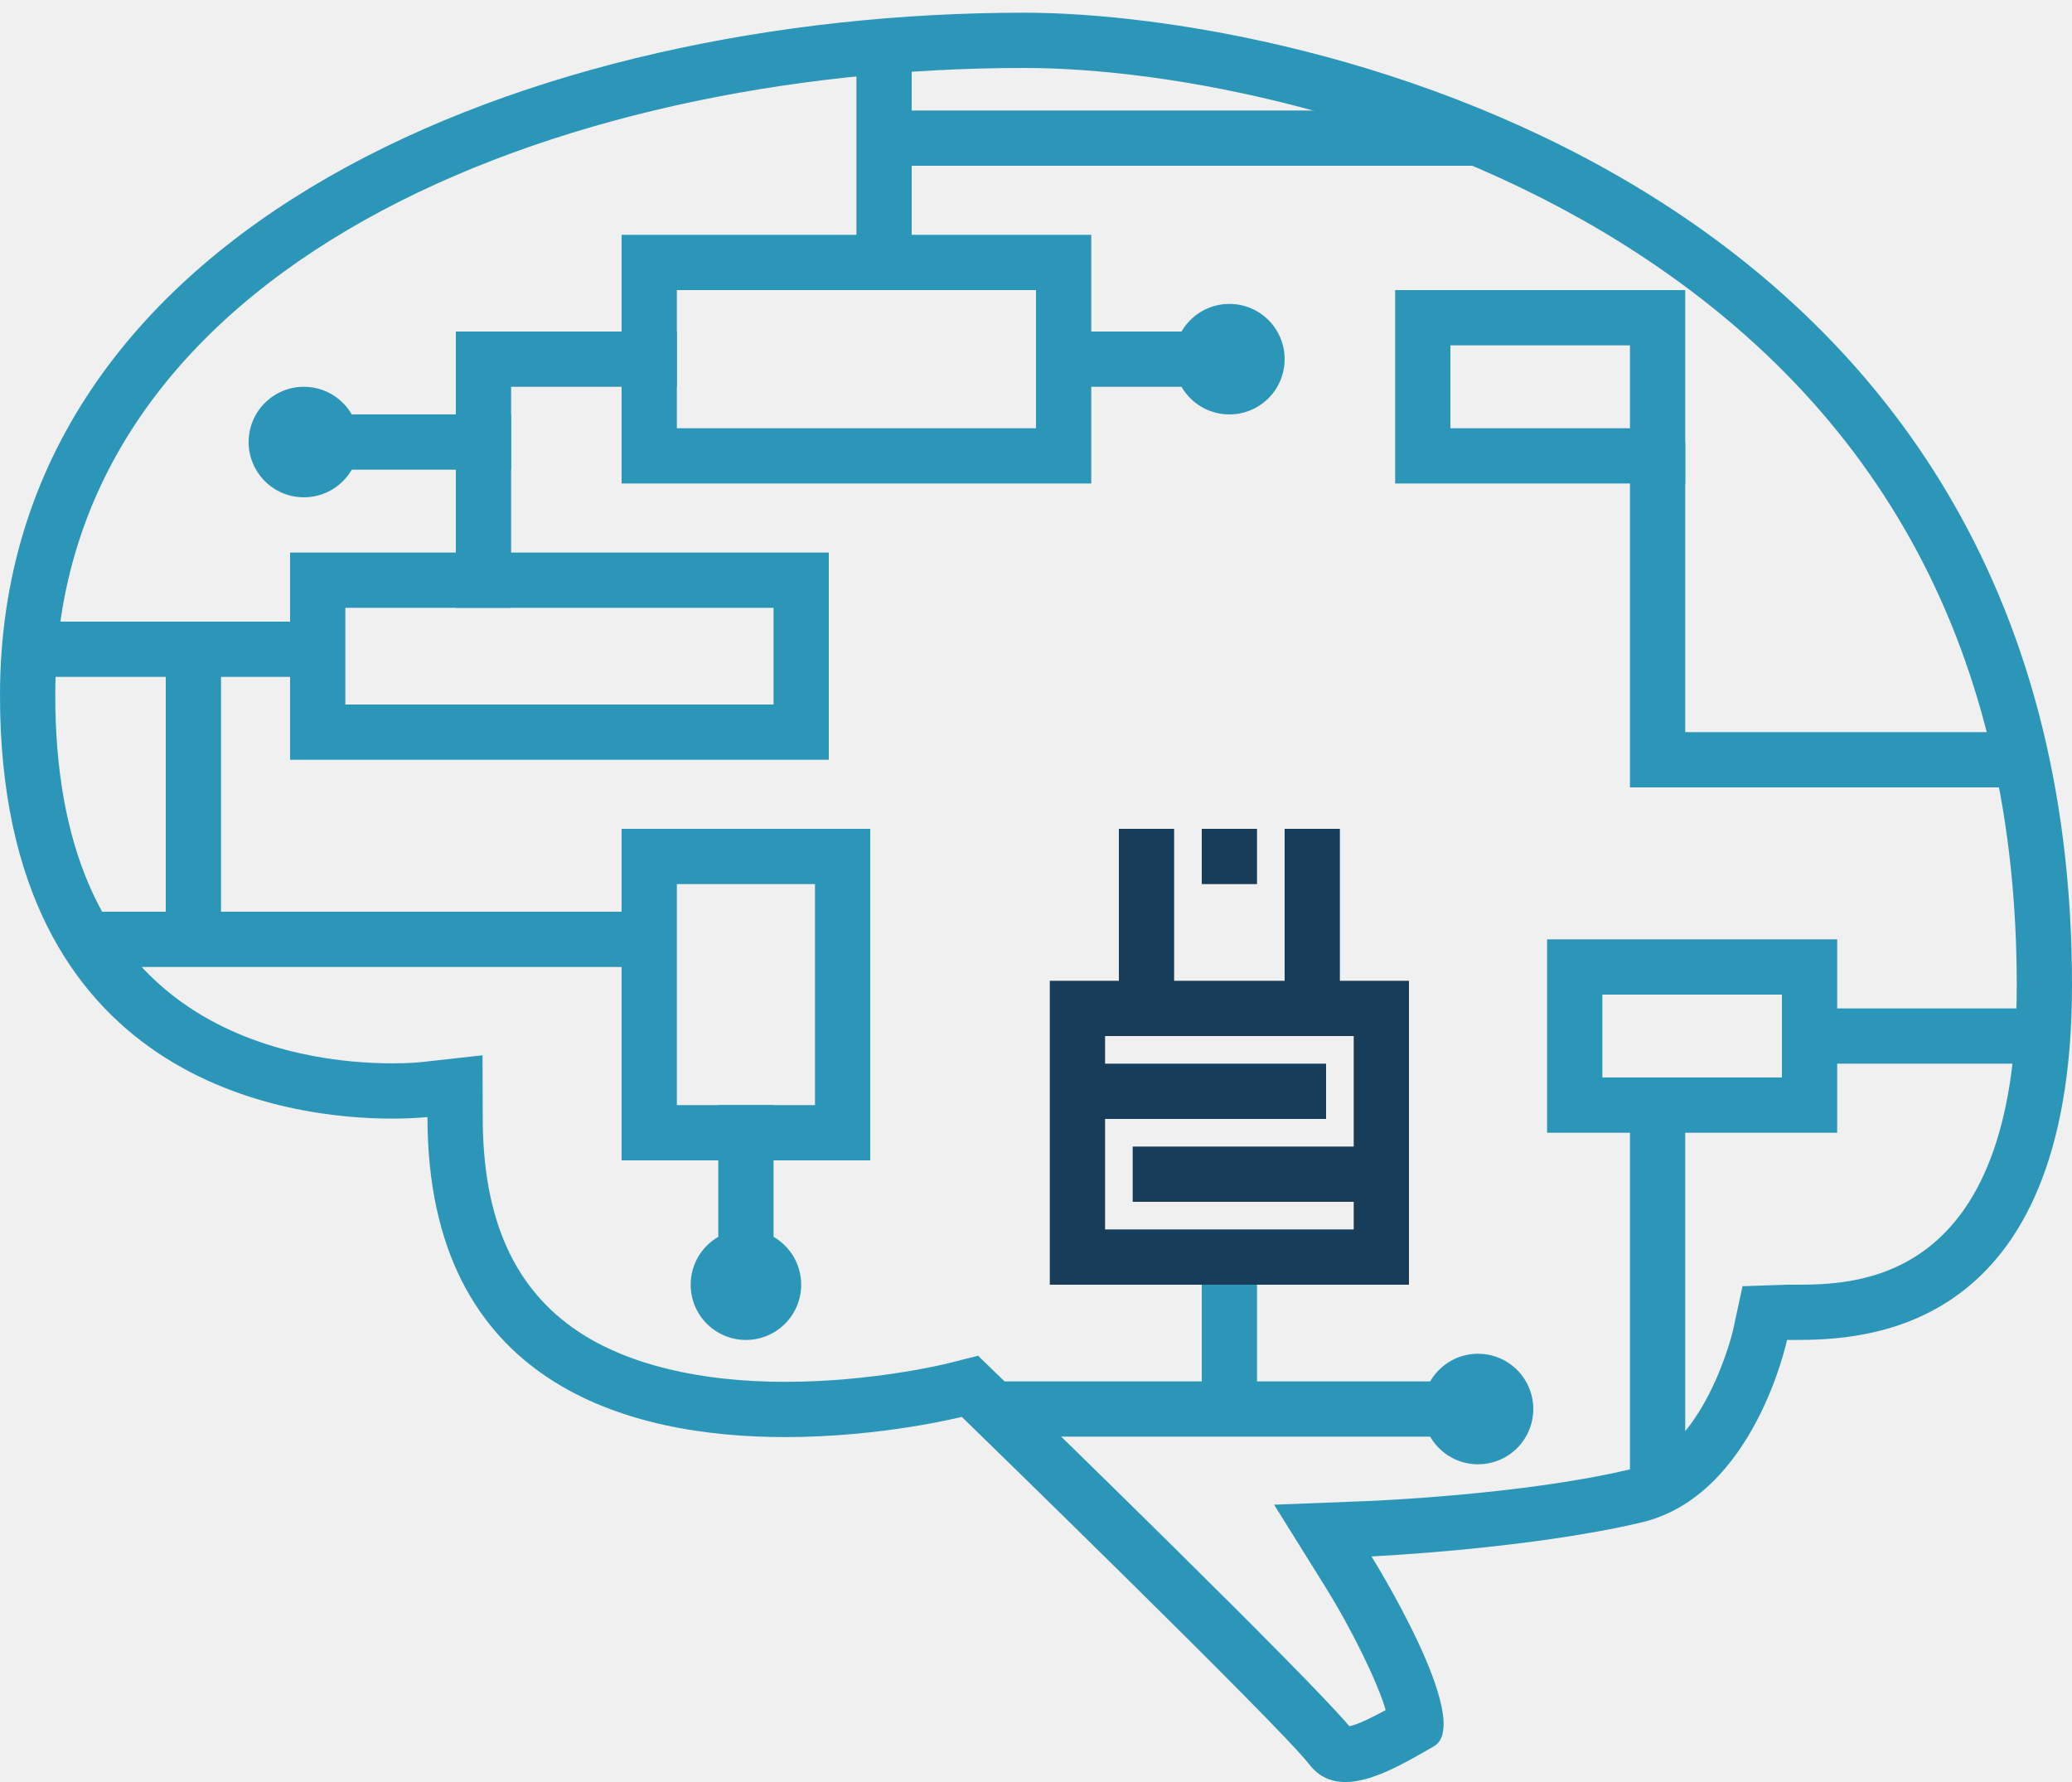
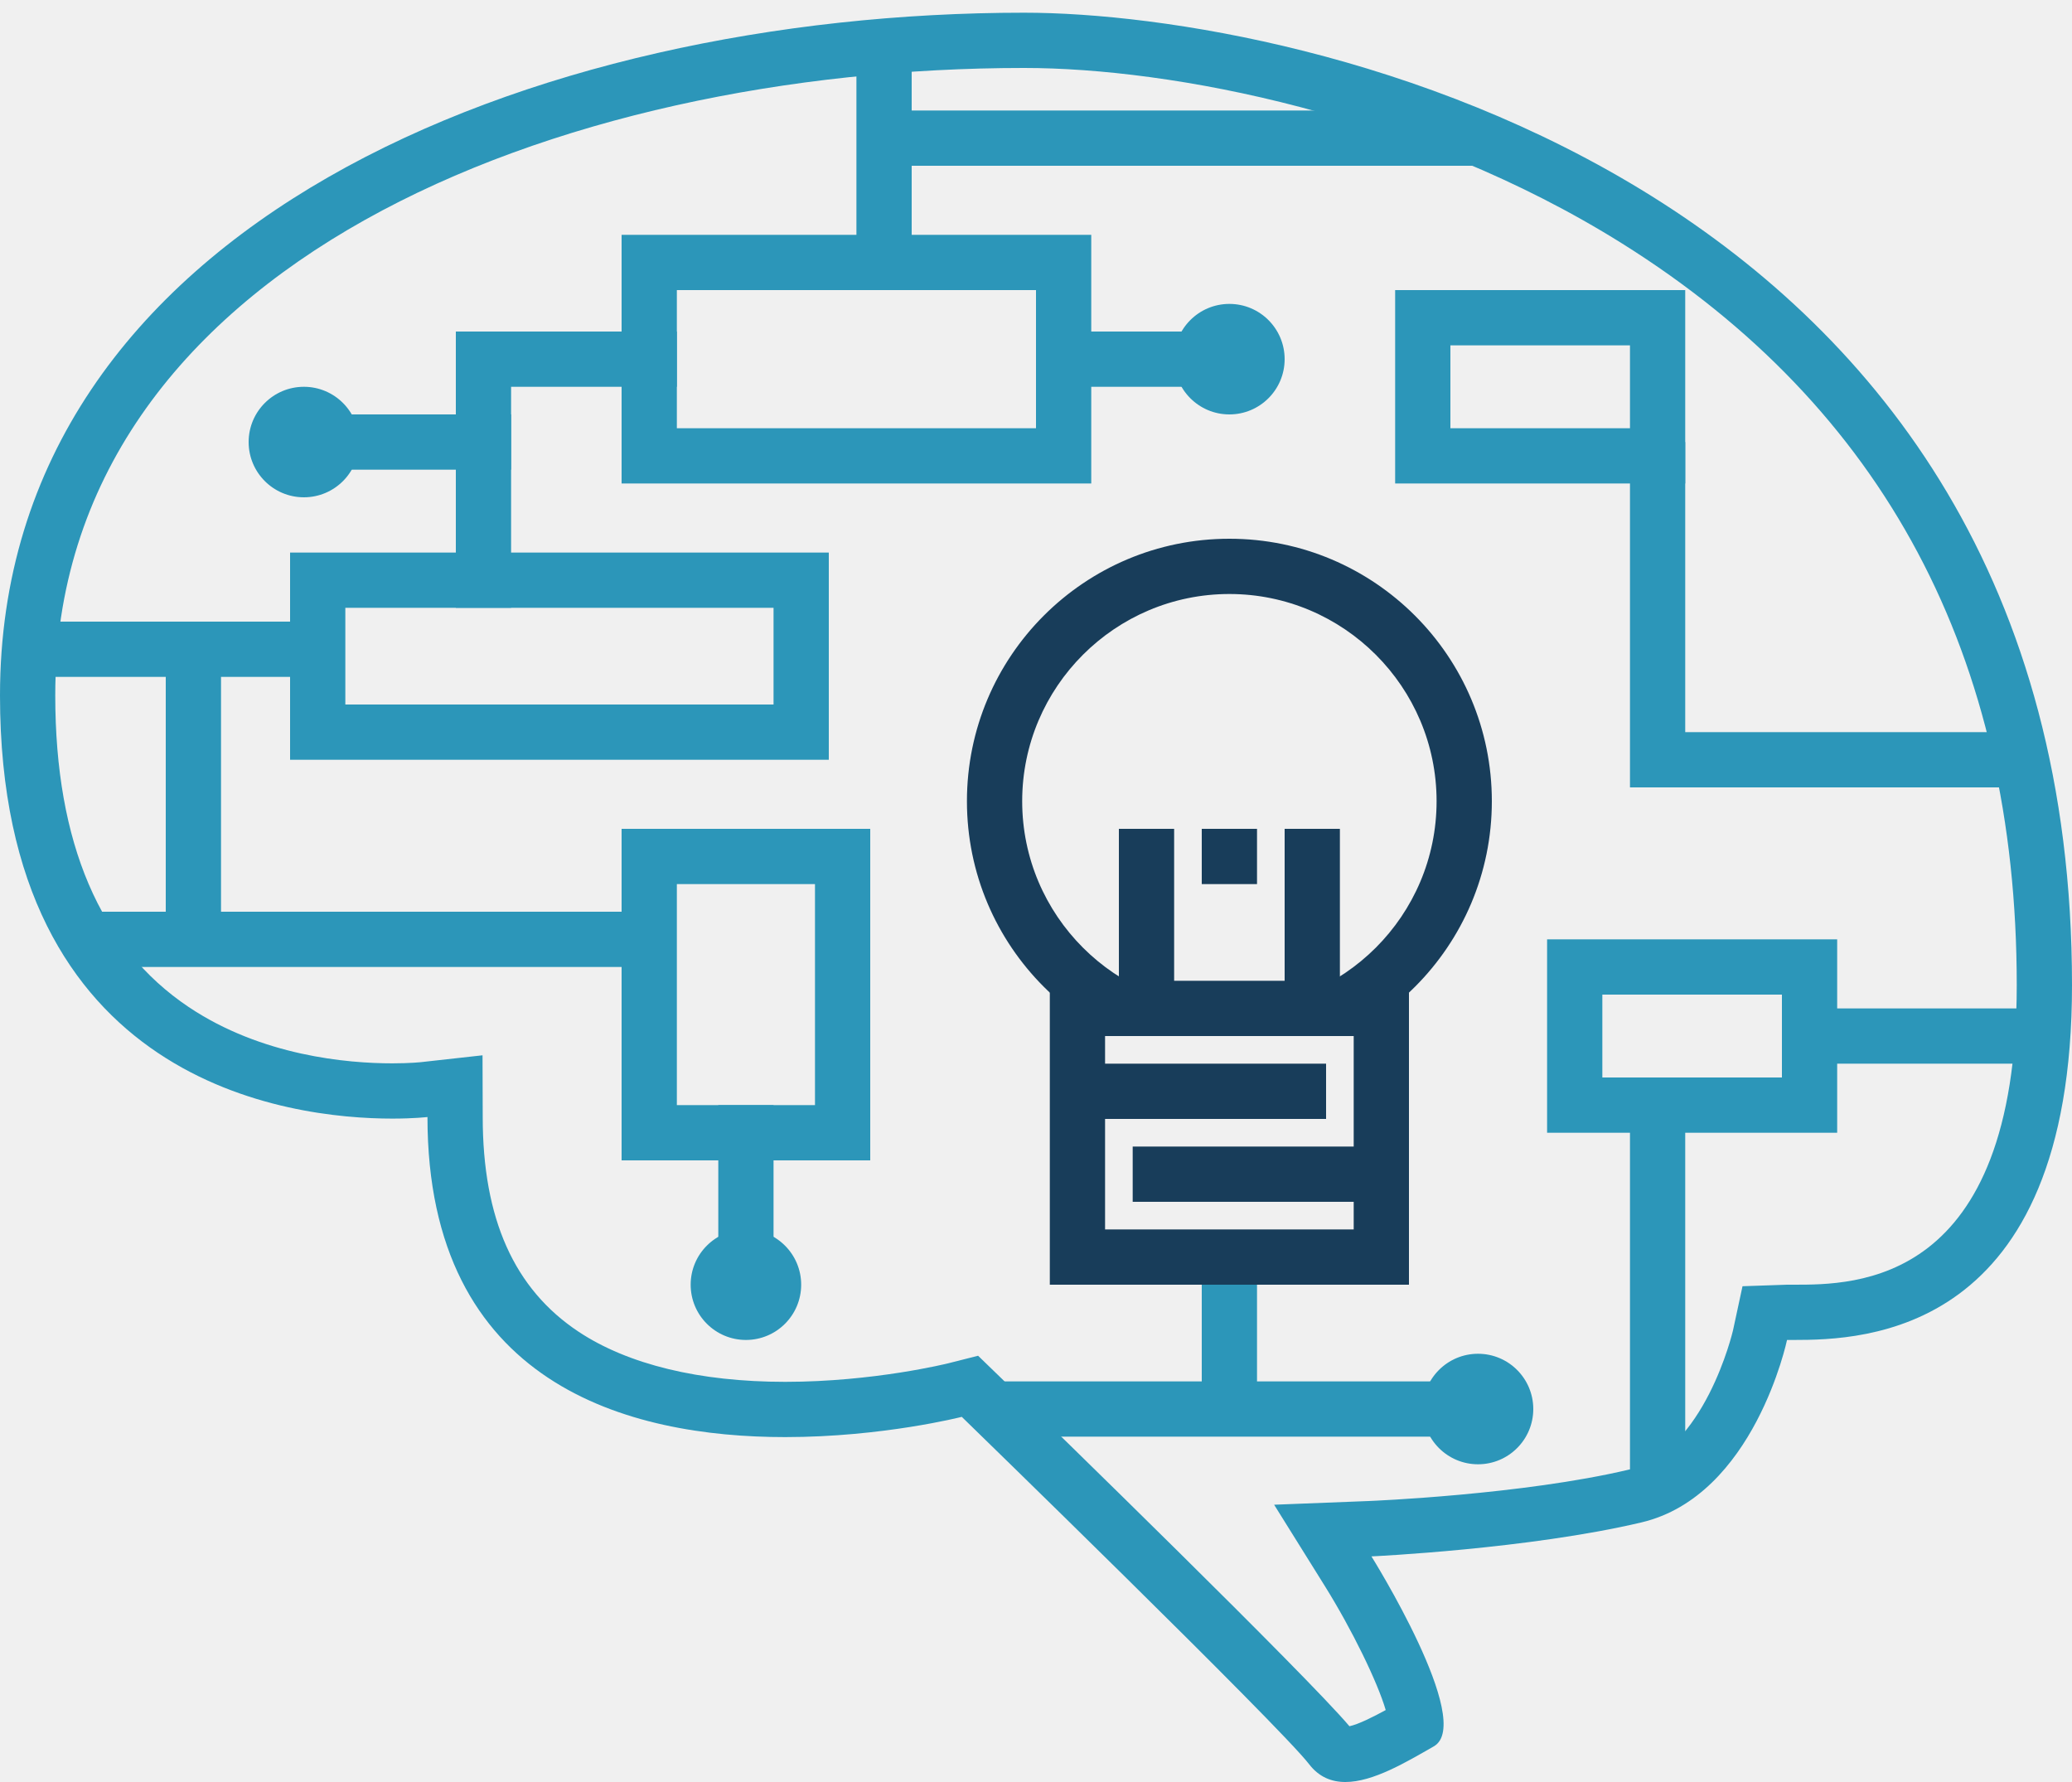
- <svg xmlns="http://www.w3.org/2000/svg" xmlns:xlink="http://www.w3.org/1999/xlink" width="150" height="129" viewBox="0 0 150 129">
+ <svg xmlns="http://www.w3.org/2000/svg" xmlns:xlink="http://www.w3.org/1999/xlink" width="150px" height="129px" viewBox="0 0 150 129" version="1.1">
  <defs>
-     <path id="a" d="M0 0h53v42H0" />
+     <path id="path-1" d="M0,0 L53,0 L53,42 L0,42" />
  </defs>
-   <g fill="none">
-     <path d="M74.14 4.92c10.613 0 28.32 3.33 43.3 12.713C136.39 29.503 146 47.5 146 71.31 146 93.097 134.255 93 129.834 93h-.464l-3.223.11-.688 3.195c-.02.087-2.062 8.784-7.542 10.082-7.68 1.82-18.676 2.267-18.786 2.27l-6.893.27 3.65 5.856c2 3.203 3.845 7.01 4.427 9.01-.923.504-1.97 1.03-2.626 1.17-3.136-3.712-21.52-21.614-25.275-25.264l-1.607-1.557-2.166.548c-.053.014-5.38 1.342-11.797 1.342-6.21 0-11.385-1.255-14.962-3.63-4.668-3.1-6.937-8.182-6.937-15.54l-.014-4.468-4.442.494c-.008 0-.8.088-2.087.088-3.234 0-9.45-.53-14.75-4.08C7.248 68.6 4 61.015 4 50.345 4 19.137 40.36 4.92 74.14 4.92m0-4C38.682.92 0 16.178 0 50.347c0 28.15 21.003 30.63 28.403 30.63 1.582 0 2.543-.115 2.543-.115 0 19.432 14.633 23.17 25.9 23.17 7.048 0 12.78-1.465 12.78-1.465s22.996 22.35 25.145 25.144c.717.932 1.624 1.29 2.627 1.29 2.006 0 4.394-1.433 6.4-2.58 3.008-1.718-4.513-13.752-4.513-13.752s11.39-.528 19.555-2.462C127.005 108.272 129.37 97 129.37 97h.464C134.89 97 150 96.693 150 71.31 150 12.855 94.126.92 74.14.92" fill="#2C96B9" />
-     <path d="M25 44h31v7H25v-7zm-4 11h39V40H21v15z" fill="#2C96B9" />
-     <path d="M49 21h26v10H49V21zm-4 14h34V17H45v18z" fill="#2C96B9" />
-     <path d="M49 64h10v16H49V64zm-4 20h18V60H45v24z" fill="#2C96B9" />
-     <path d="M80 75h18v14H80V75zm-4 18h26V71H76v22z" fill="#183D5A" />
-     <path d="M116 72h13v6h-13v-6zm-4 10h21V68h-21v14z" fill="#2C96B9" />
-     <path d="M105 25h13v6h-13v-6zm-4 10h21V21h-21v14z" fill="#2C96B9" />
-     <path d="M2 45h20v4H2v-4z" fill="#2C96B9" />
-     <path d="M72 100h34v4H72v-4z" fill="#2C96B9" />
-     <path d="M65 8h42v4H65V8z" fill="#2C96B9" />
-     <path d="M131 73h16v4h-16v-4z" fill="#2C96B9" />
-     <path d="M118 32h4v25h-4V32z" fill="#2C96B9" />
-     <path d="M35 24h14v4H35v-4z" fill="#2C96B9" />
-     <path d="M75 24h14v4H75v-4z" fill="#2C96B9" />
-     <path d="M23 30h14v4H23v-4z" fill="#2C96B9" />
-     <path d="M7 66h40v4H7v-4z" fill="#2C96B9" />
-     <path d="M78 77h18v4H78v-4z" fill="#183D5A" />
-     <path d="M82 83h17v4H82v-4z" fill="#183D5A" />
-     <path d="M12 45h4v24h-4V45z" fill="#2C96B9" />
-     <path d="M118 79h4v28h-4V79z" fill="#2C96B9" />
-     <path d="M87 93h4v10h-4V93z" fill="#2C96B9" />
-     <path d="M52 80h4v11h-4V80z" fill="#2C96B9" />
-     <path d="M33 24h4v20h-4V24z" fill="#2C96B9" />
-     <path d="M62 3h4v18h-4V3z" fill="#2C96B9" />
-     <path d="M26 32c0 2.21-1.79 4-4 4s-4-1.79-4-4 1.79-4 4-4 4 1.79 4 4" fill="#2C96B9" />
-     <path d="M93 26c0 2.21-1.79 4-4 4s-4-1.79-4-4 1.79-4 4-4 4 1.79 4 4" fill="#2C96B9" />
-     <path d="M121 53h25v4h-25v-4z" fill="#2C96B9" />
-     <path d="M111 102c0 2.21-1.79 4-4 4s-4-1.79-4-4 1.79-4 4-4 4 1.79 4 4" fill="#2C96B9" />
-     <path d="M58 93c0 2.21-1.79 4-4 4s-4-1.79-4-4 1.79-4 4-4 4 1.79 4 4" fill="#2C96B9" />
-     <g transform="translate(64 30)">
-       <mask id="b">
-         <use xlink:href="#a" />
-       </mask>
-       <path d="M25 13c8.27 0 15 6.73 15 15s-6.73 15-15 15-15-6.73-15-15 6.73-15 15-15m0-4C14.507 9 6 17.507 6 28s8.507 19 19 19 19-8.507 19-19S35.493 9 25 9" fill="#183D5A" mask="url(#b)" />
+   <g id="Page-1" stroke="none" stroke-width="1" fill="none" fill-rule="evenodd">
+     <g id="Homepage" transform="translate(-1075, -1676)">
+       <g id="why-experts" transform="translate(1075, 1676)">
+         <path d="M74.14,4.92 C84.753,4.92 102.461,8.249 117.441,17.633 C136.391,29.504 146,47.499 146,71.309 C146,93.098 134.255,93 129.834,93 L129.37,93 L126.147,93.111 L125.459,96.305 C125.44,96.392 123.398,105.089 117.918,106.387 C110.237,108.206 99.242,108.654 99.132,108.658 L92.239,108.928 L95.891,114.783 C97.89,117.986 99.735,121.792 100.317,123.792 C99.394,124.297 98.348,124.822 97.691,124.963 C94.554,121.251 76.171,103.349 72.415,99.699 L70.808,98.143 L68.642,98.691 C68.589,98.704 63.262,100.032 56.845,100.032 C50.634,100.032 45.46,98.777 41.883,96.402 C37.215,93.303 34.946,88.22 34.946,80.862 L34.932,76.394 L30.49,76.888 C30.482,76.889 29.69,76.976 28.403,76.976 C25.169,76.976 18.952,76.446 13.653,72.895 C7.248,68.602 4,61.016 4,50.347 C4,19.135 40.359,4.92 74.14,4.92 M74.14,0.92 C38.682,0.92 0,16.178 0,50.347 C0,78.497 21.003,80.976 28.403,80.976 C29.985,80.976 30.946,80.862 30.946,80.862 C30.946,100.294 45.579,104.032 56.845,104.032 C63.894,104.032 69.627,102.567 69.627,102.567 C69.627,102.567 92.622,124.917 94.771,127.711 C95.487,128.642 96.394,129 97.397,129 C99.403,129 101.791,127.567 103.797,126.421 C106.805,124.702 99.284,112.668 99.284,112.668 C99.284,112.668 110.673,112.14 118.839,110.206 C127.006,108.272 129.37,97 129.37,97 L129.834,97 C134.89,97 150,96.693 150,71.309 C150,12.856 94.126,0.92 74.14,0.92" id="Fill-1" fill="#2C96B9" />
+         <path d="M25,44 L56,44 L56,51 L25,51 L25,44 Z M21,55 L60,55 L60,40 L21,40 L21,55 Z" id="Fill-2" fill="#2C96B9" />
+         <path d="M49,21 L75,21 L75,31 L49,31 L49,21 Z M45,35 L79,35 L79,17 L45,17 L45,35 Z" id="Fill-3" fill="#2C96B9" />
+         <path d="M49,64 L59,64 L59,80 L49,80 L49,64 Z M45,84 L63,84 L63,60 L45,60 L45,84 Z" id="Fill-4" fill="#2C96B9" />
+         <path d="M80,75 L98,75 L98,89 L80,89 L80,75 Z M76,93 L102,93 L102,71 L76,71 L76,93 Z" id="Fill-5" fill="#183D5A" />
+         <path d="M116,72 L129,72 L129,78 L116,78 L116,72 Z M112,82 L133,82 L133,68 L112,68 L112,82 Z" id="Fill-6" fill="#2C96B9" />
+         <path d="M105,25 L118,25 L118,31 L105,31 L105,25 Z M101,35 L122,35 L122,21 L101,21 L101,35 Z" id="Fill-7" fill="#2C96B9" />
+         <path d="M2,45 L22,45 L22,49 L2,49 L2,45 Z" id="Fill-8" fill="#2C96B9" />
+         <path d="M72,100 L106,100 L106,104 L72,104 L72,100 Z" id="Fill-9" fill="#2C96B9" />
+         <path d="M65,8 L107,8 L107,12 L65,12 L65,8 Z" id="Fill-10" fill="#2C96B9" />
+         <path d="M131,73 L147,73 L147,77 L131,77 L131,73 Z" id="Fill-11" fill="#2C96B9" />
+         <path d="M118,32 L122,32 L122,57 L118,57 L118,32 Z" id="Fill-12" fill="#2C96B9" />
+         <path d="M35,24 L49,24 L49,28 L35,28 L35,24 Z" id="Fill-13" fill="#2C96B9" />
+         <path d="M75,24 L89,24 L89,28 L75,28 L75,24 Z" id="Fill-14" fill="#2C96B9" />
+         <path d="M23,30 L37,30 L37,34 L23,34 L23,30 Z" id="Fill-15" fill="#2C96B9" />
+         <path d="M7,66 L47,66 L47,70 L7,70 L7,66 Z" id="Fill-16" fill="#2C96B9" />
+         <path d="M78,77 L96,77 L96,81 L78,81 L78,77 Z" id="Fill-17" fill="#183D5A" />
+         <path d="M82,83 L99,83 L99,87 L82,87 L82,83 Z" id="Fill-18" fill="#183D5A" />
+         <path d="M12,45 L16,45 L16,69 L12,69 L12,45 Z" id="Fill-19" fill="#2C96B9" />
+         <path d="M118,79 L122,79 L122,107 L118,107 L118,79 Z" id="Fill-20" fill="#2C96B9" />
+         <path d="M87,93 L91,93 L91,103 L87,103 L87,93 Z" id="Fill-21" fill="#2C96B9" />
+         <path d="M52,80 L56,80 L56,91 L52,91 L52,80 Z" id="Fill-22" fill="#2C96B9" />
+         <path d="M33,24 L37,24 L37,44 L33,44 L33,24 Z" id="Fill-23" fill="#2C96B9" />
+         <path d="M62,3 L66,3 L66,21 L62,21 L62,3 Z" id="Fill-24" fill="#2C96B9" />
+         <path d="M26,32 C26,34.209 24.209,36 22,36 C19.791,36 18,34.209 18,32 C18,29.791 19.791,28 22,28 C24.209,28 26,29.791 26,32" id="Fill-25" fill="#2C96B9" />
+         <path d="M93,26 C93,28.209 91.209,30 89,30 C86.791,30 85,28.209 85,26 C85,23.791 86.791,22 89,22 C91.209,22 93,23.791 93,26" id="Fill-26" fill="#2C96B9" />
+         <path d="M121,53 L146,53 L146,57 L121,57 L121,53 Z" id="Fill-27" fill="#2C96B9" />
+         <path d="M111,102 C111,104.209 109.209,106 107,106 C104.791,106 103,104.209 103,102 C103,99.791 104.791,98 107,98 C109.209,98 111,99.791 111,102" id="Fill-28" fill="#2C96B9" />
+         <path d="M58,93 C58,95.209 56.209,97 54,97 C51.791,97 50,95.209 50,93 C50,90.791 51.791,89 54,89 C56.209,89 58,90.791 58,93" id="Fill-29" fill="#2C96B9" />
+         <g id="Group-32" transform="translate(64, 30)">
+           <mask id="mask-2" fill="white">
+             <use xlink:href="#path-1" />
+           </mask>
+           <g id="Clip-31" />
+           <path d="M25,13 C33.271,13 40,19.729 40,28 C40,36.271 33.271,43 25,43 C16.729,43 10,36.271 10,28 C10,19.729 16.729,13 25,13 M25,9 C14.507,9 6,17.507 6,28 C6,38.493 14.507,47 25,47 C35.493,47 44,38.493 44,28 C44,17.507 35.493,9 25,9" id="Fill-30" fill="#183D5A" mask="url(#mask-2)" />
+         </g>
+         <path d="M81,60 L85,60 L85,72 L81,72 L81,60 Z" id="Fill-33" fill="#183D5A" />
+         <path d="M87,60 L91,60 L91,64 L87,64 L87,60 Z" id="Fill-34" fill="#183D5A" />
+         <path d="M93,60 L97,60 L97,72 L93,72 L93,60 Z" id="Fill-35" fill="#183D5A" />
+       </g>
    </g>
-     <path d="M81 60h4v12h-4V60z" fill="#183D5A" />
-     <path d="M87 60h4v4h-4v-4z" fill="#183D5A" />
-     <path d="M93 60h4v12h-4V60z" fill="#183D5A" />
  </g>
</svg>
